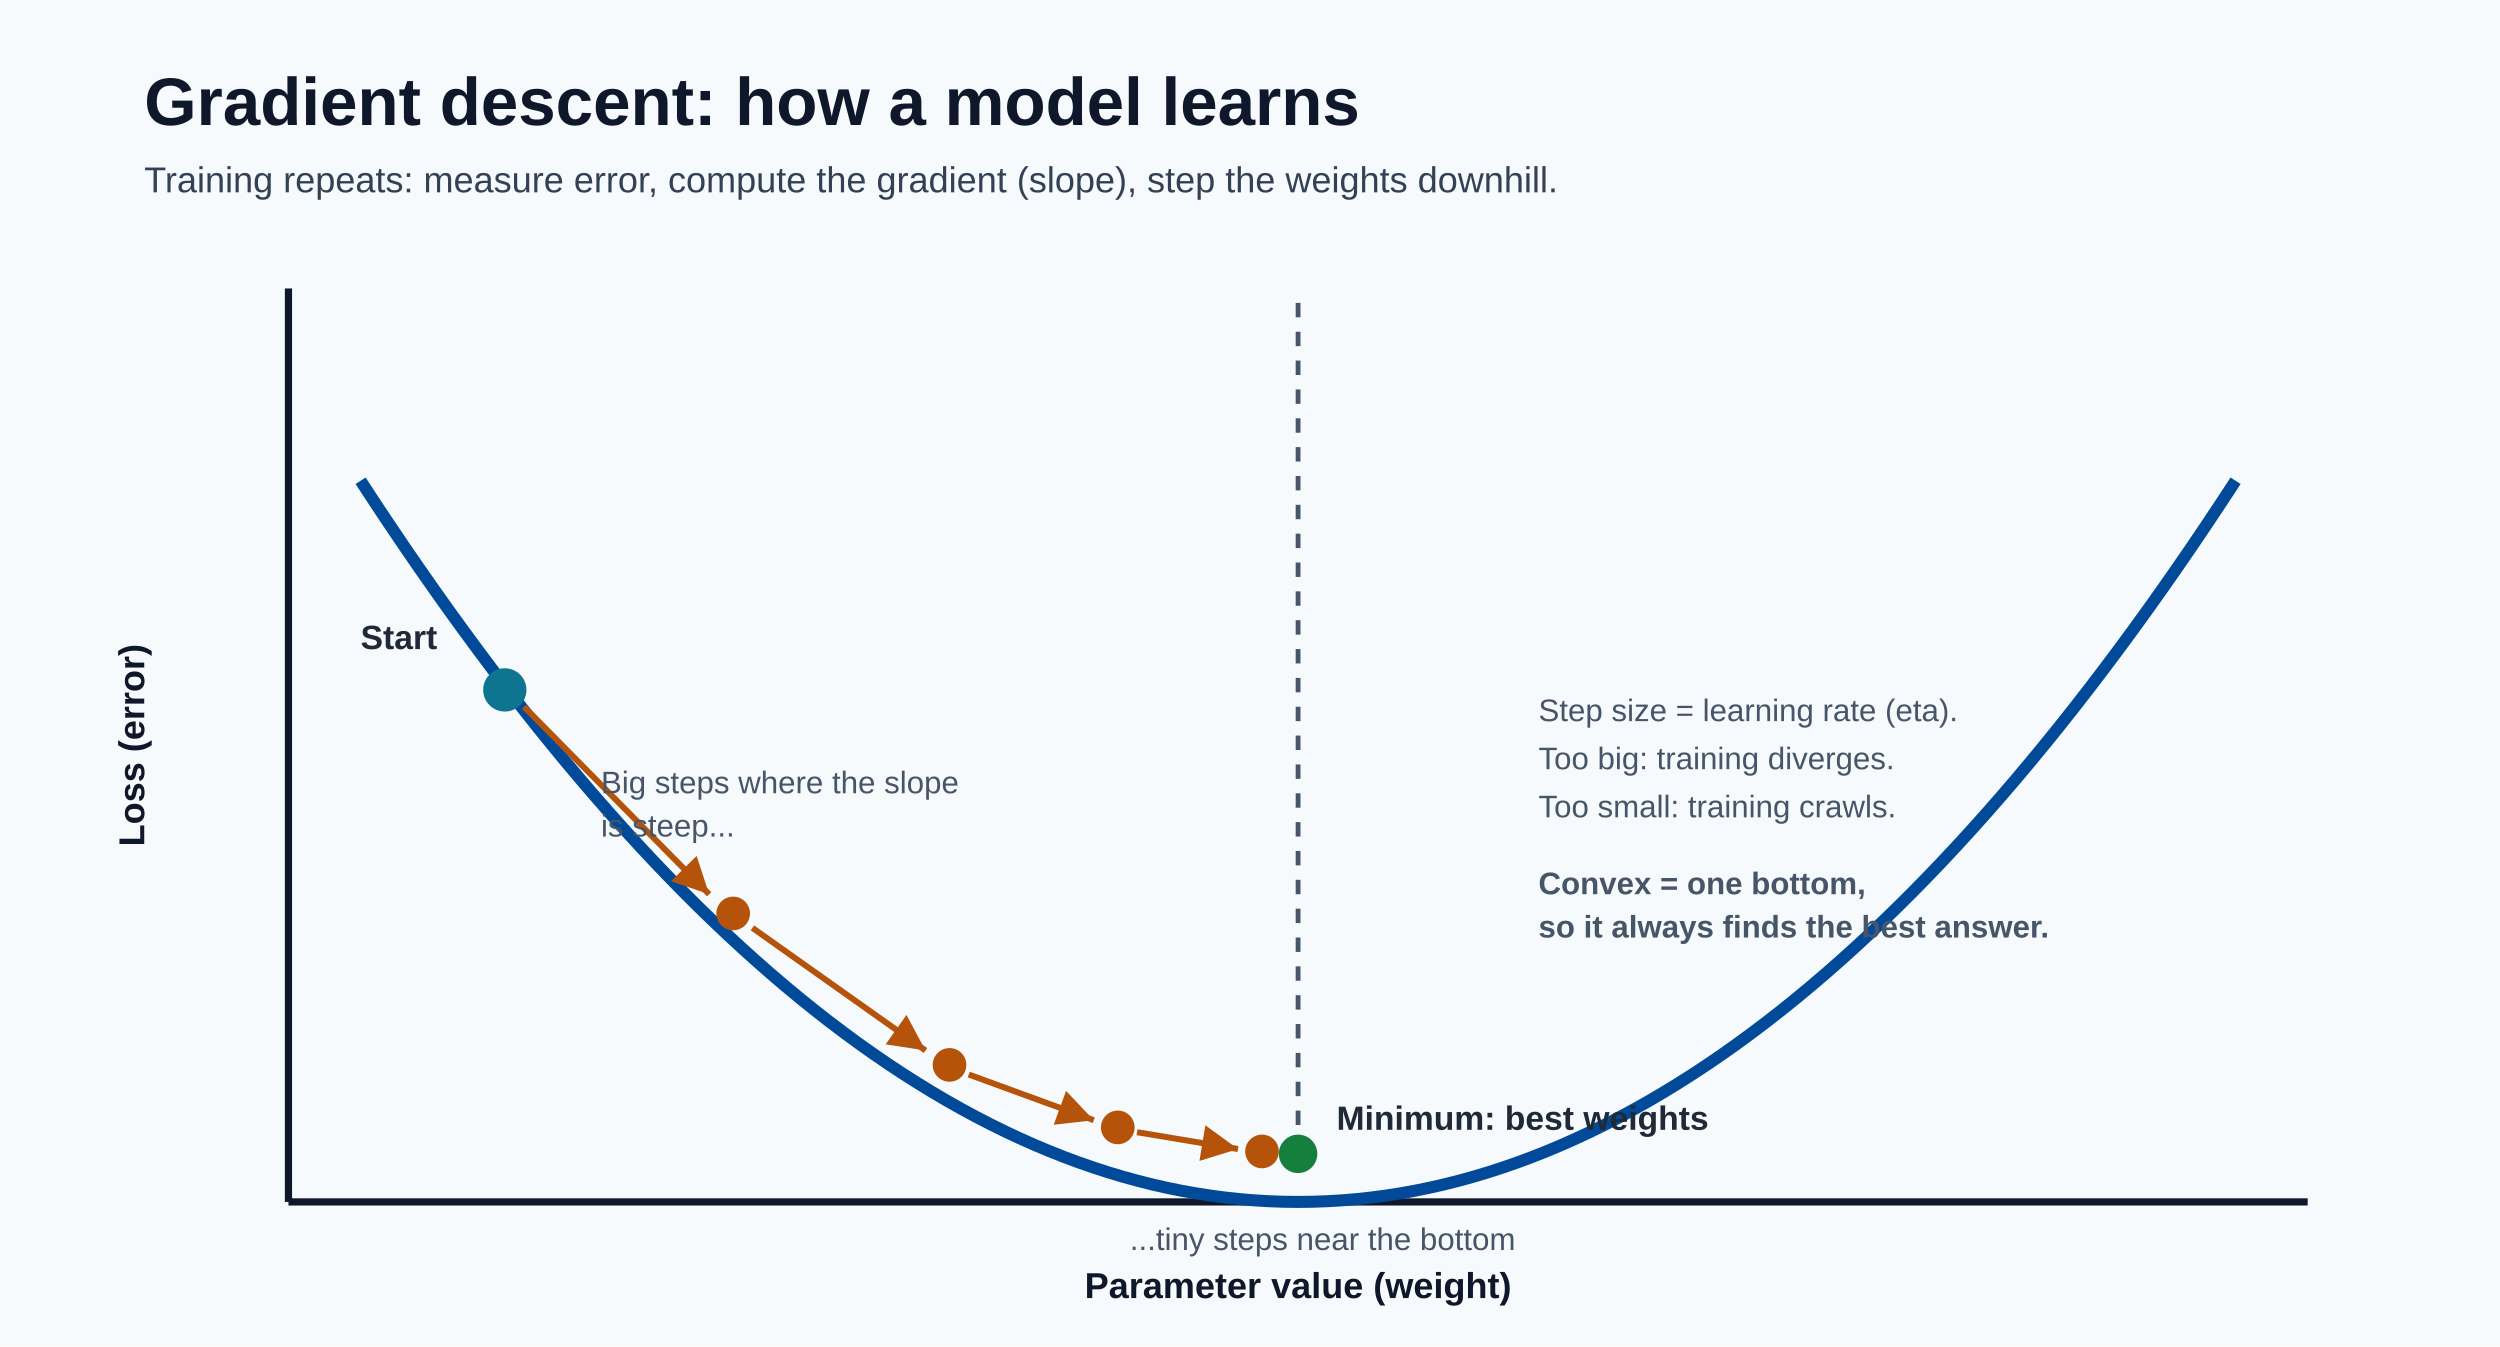
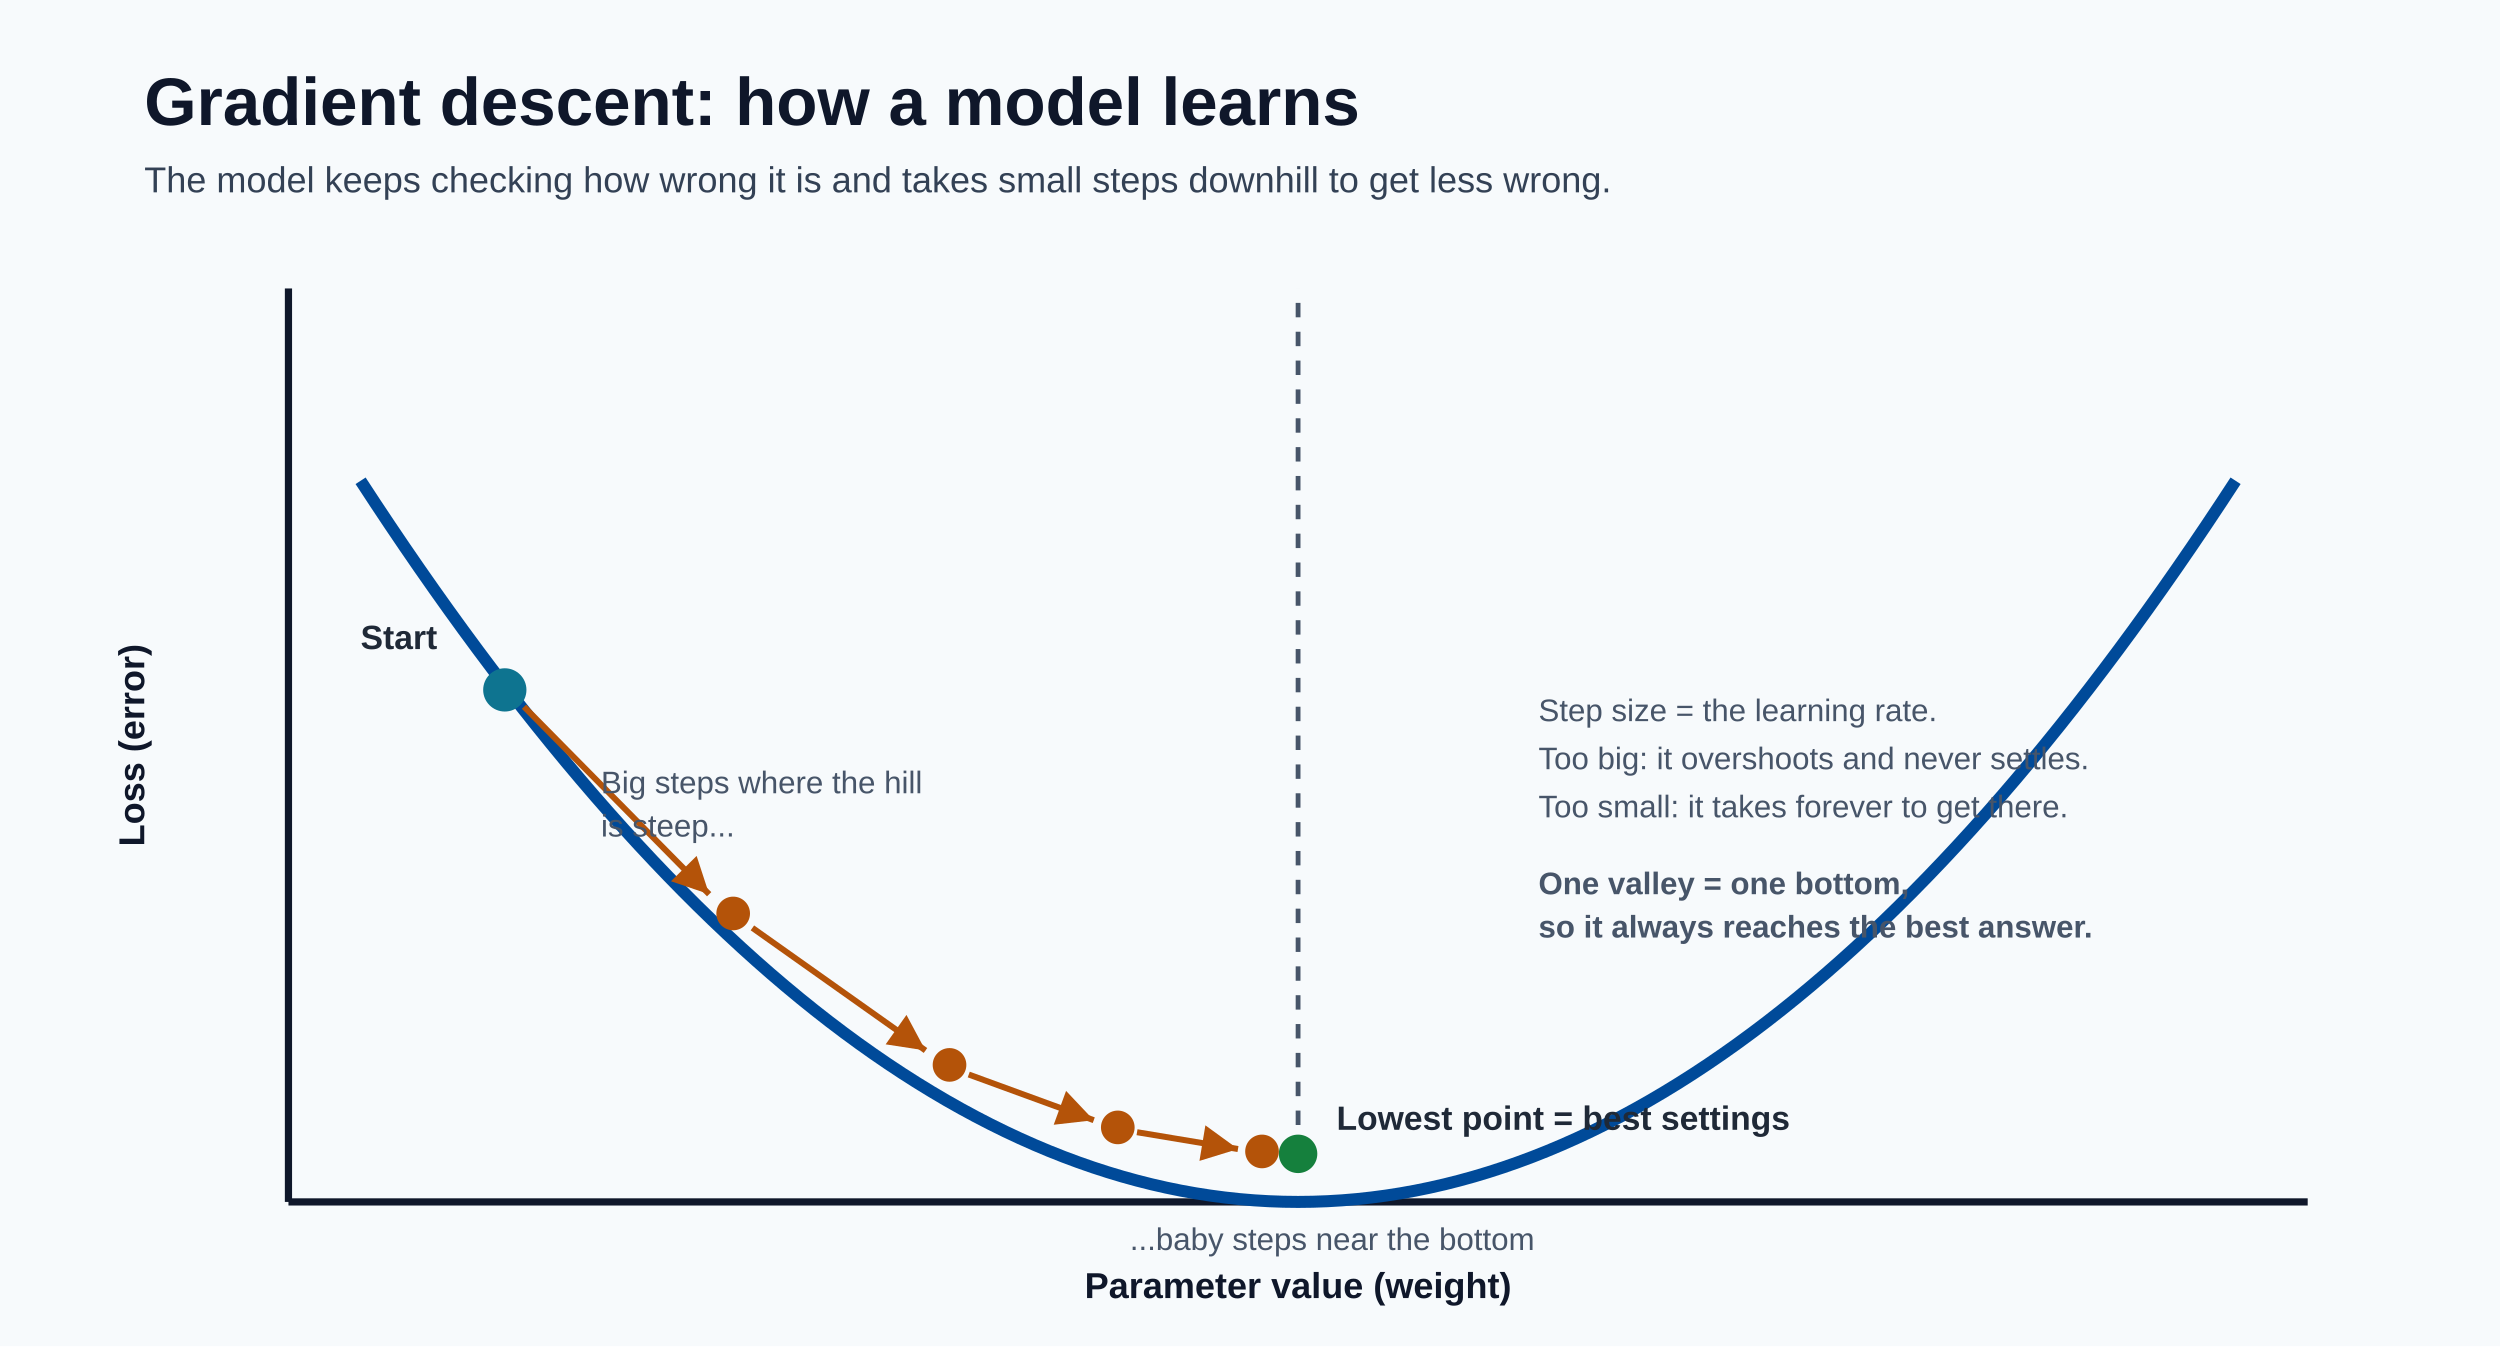
<svg xmlns="http://www.w3.org/2000/svg" width="1040" height="560" viewBox="0 0 1040 560" role="img" aria-labelledby="title desc">
  <defs>
    <style>
      .bg { fill: #f7fafc; }
      .title { fill: #0f172a; font-family: Segoe UI, Arial, sans-serif; font-size: 28px; font-weight: 700; }
      .subtitle { fill: #334155; font-family: Segoe UI, Arial, sans-serif; font-size: 15px; }
      .axis { stroke: #0f172a; stroke-width: 3; }
      .axis-label { fill: #0f172a; font-family: Segoe UI, Arial, sans-serif; font-size: 15px; font-weight: 700; }
      .curve { fill: none; stroke: #004a99; stroke-width: 5; }
      .step { stroke: #b45309; stroke-width: 2.5; }
      .dot { fill: #b45309; }
      .startdot { fill: #0e7490; }
      .mindot { fill: #15803d; }
      .label { fill: #1f2937; font-family: Segoe UI, Arial, sans-serif; font-size: 14px; }
      .note { fill: #475569; font-family: Segoe UI, Arial, sans-serif; font-size: 13px; }
      .opt { stroke: #475569; stroke-width: 2; stroke-dasharray: 6 6; }
    </style>
    <marker id="arrow" markerWidth="9" markerHeight="9" refX="6" refY="3" orient="auto">
      <path d="M0,0 L6,3 L0,6 Z" fill="#b45309" />
    </marker>
  </defs>
  <rect class="bg" x="0" y="0" width="1040" height="560" />
  <text class="title" x="60" y="52">Gradient descent: how a model learns</text>
-   <text class="subtitle" x="60" y="80">Training repeats: measure error, compute the gradient (slope), step the weights downhill.</text>
+   <text class="subtitle" x="60" y="80">The model keeps checking how wrong it is and takes small steps downhill to get less wrong.</text>
  <line class="axis" x1="120" y1="500" x2="960" y2="500" />
  <line class="axis" x1="120" y1="500" x2="120" y2="120" />
  <text class="axis-label" x="540" y="540" text-anchor="middle">Parameter value (weight)</text>
  <text class="axis-label" x="60" y="310" transform="rotate(-90 60 310)" text-anchor="middle">Loss (error)</text>
  <path class="curve" d="M150,200 Q540,800 930,200" />
  <line class="opt" x1="540" y1="480" x2="540" y2="120" />
  <circle class="mindot" cx="540" cy="480" r="8" />
-   <text class="label" x="556" y="470" font-weight="700" fill="#15803d">Minimum: best weights</text>
+   <text class="label" x="556" y="470" font-weight="700" fill="#15803d">Lowest point = best settings</text>
  <circle class="startdot" cx="210" cy="287" r="9" />
  <text class="label" x="150" y="270" font-weight="700" fill="#0e7490">Start</text>
  <line class="step" x1="218" y1="294" x2="295" y2="372" marker-end="url(#arrow)" />
  <circle class="dot" cx="305" cy="380" r="7" />
  <line class="step" x1="313" y1="386" x2="385" y2="437" marker-end="url(#arrow)" />
  <circle class="dot" cx="395" cy="443" r="7" />
  <line class="step" x1="403" y1="447" x2="455" y2="466" marker-end="url(#arrow)" />
  <circle class="dot" cx="465" cy="469" r="7" />
  <line class="step" x1="473" y1="471" x2="515" y2="478" marker-end="url(#arrow)" />
  <circle class="dot" cx="525" cy="479" r="7" />
-   <text class="note" x="250" y="330">Big steps where the slope</text>
+   <text class="note" x="250" y="330">Big steps where the hill</text>
  <text class="note" x="250" y="348">is steep...</text>
-   <text class="note" x="470" y="520">...tiny steps near the bottom</text>
-   <text class="note" x="640" y="300">Step size = learning rate (eta).</text>
-   <text class="note" x="640" y="320">Too big: training diverges.</text>
-   <text class="note" x="640" y="340">Too small: training crawls.</text>
-   <text class="note" x="640" y="372" font-weight="700" fill="#004a99">Convex = one bottom,</text>
-   <text class="note" x="640" y="390" font-weight="700" fill="#004a99">so it always finds the best answer.</text>
+   <text class="note" x="470" y="520">...baby steps near the bottom</text>
+   <text class="note" x="640" y="300">Step size = the learning rate.</text>
+   <text class="note" x="640" y="320">Too big: it overshoots and never settles.</text>
+   <text class="note" x="640" y="340">Too small: it takes forever to get there.</text>
+   <text class="note" x="640" y="372" font-weight="700" fill="#004a99">One valley = one bottom,</text>
+   <text class="note" x="640" y="390" font-weight="700" fill="#004a99">so it always reaches the best answer.</text>
</svg>
